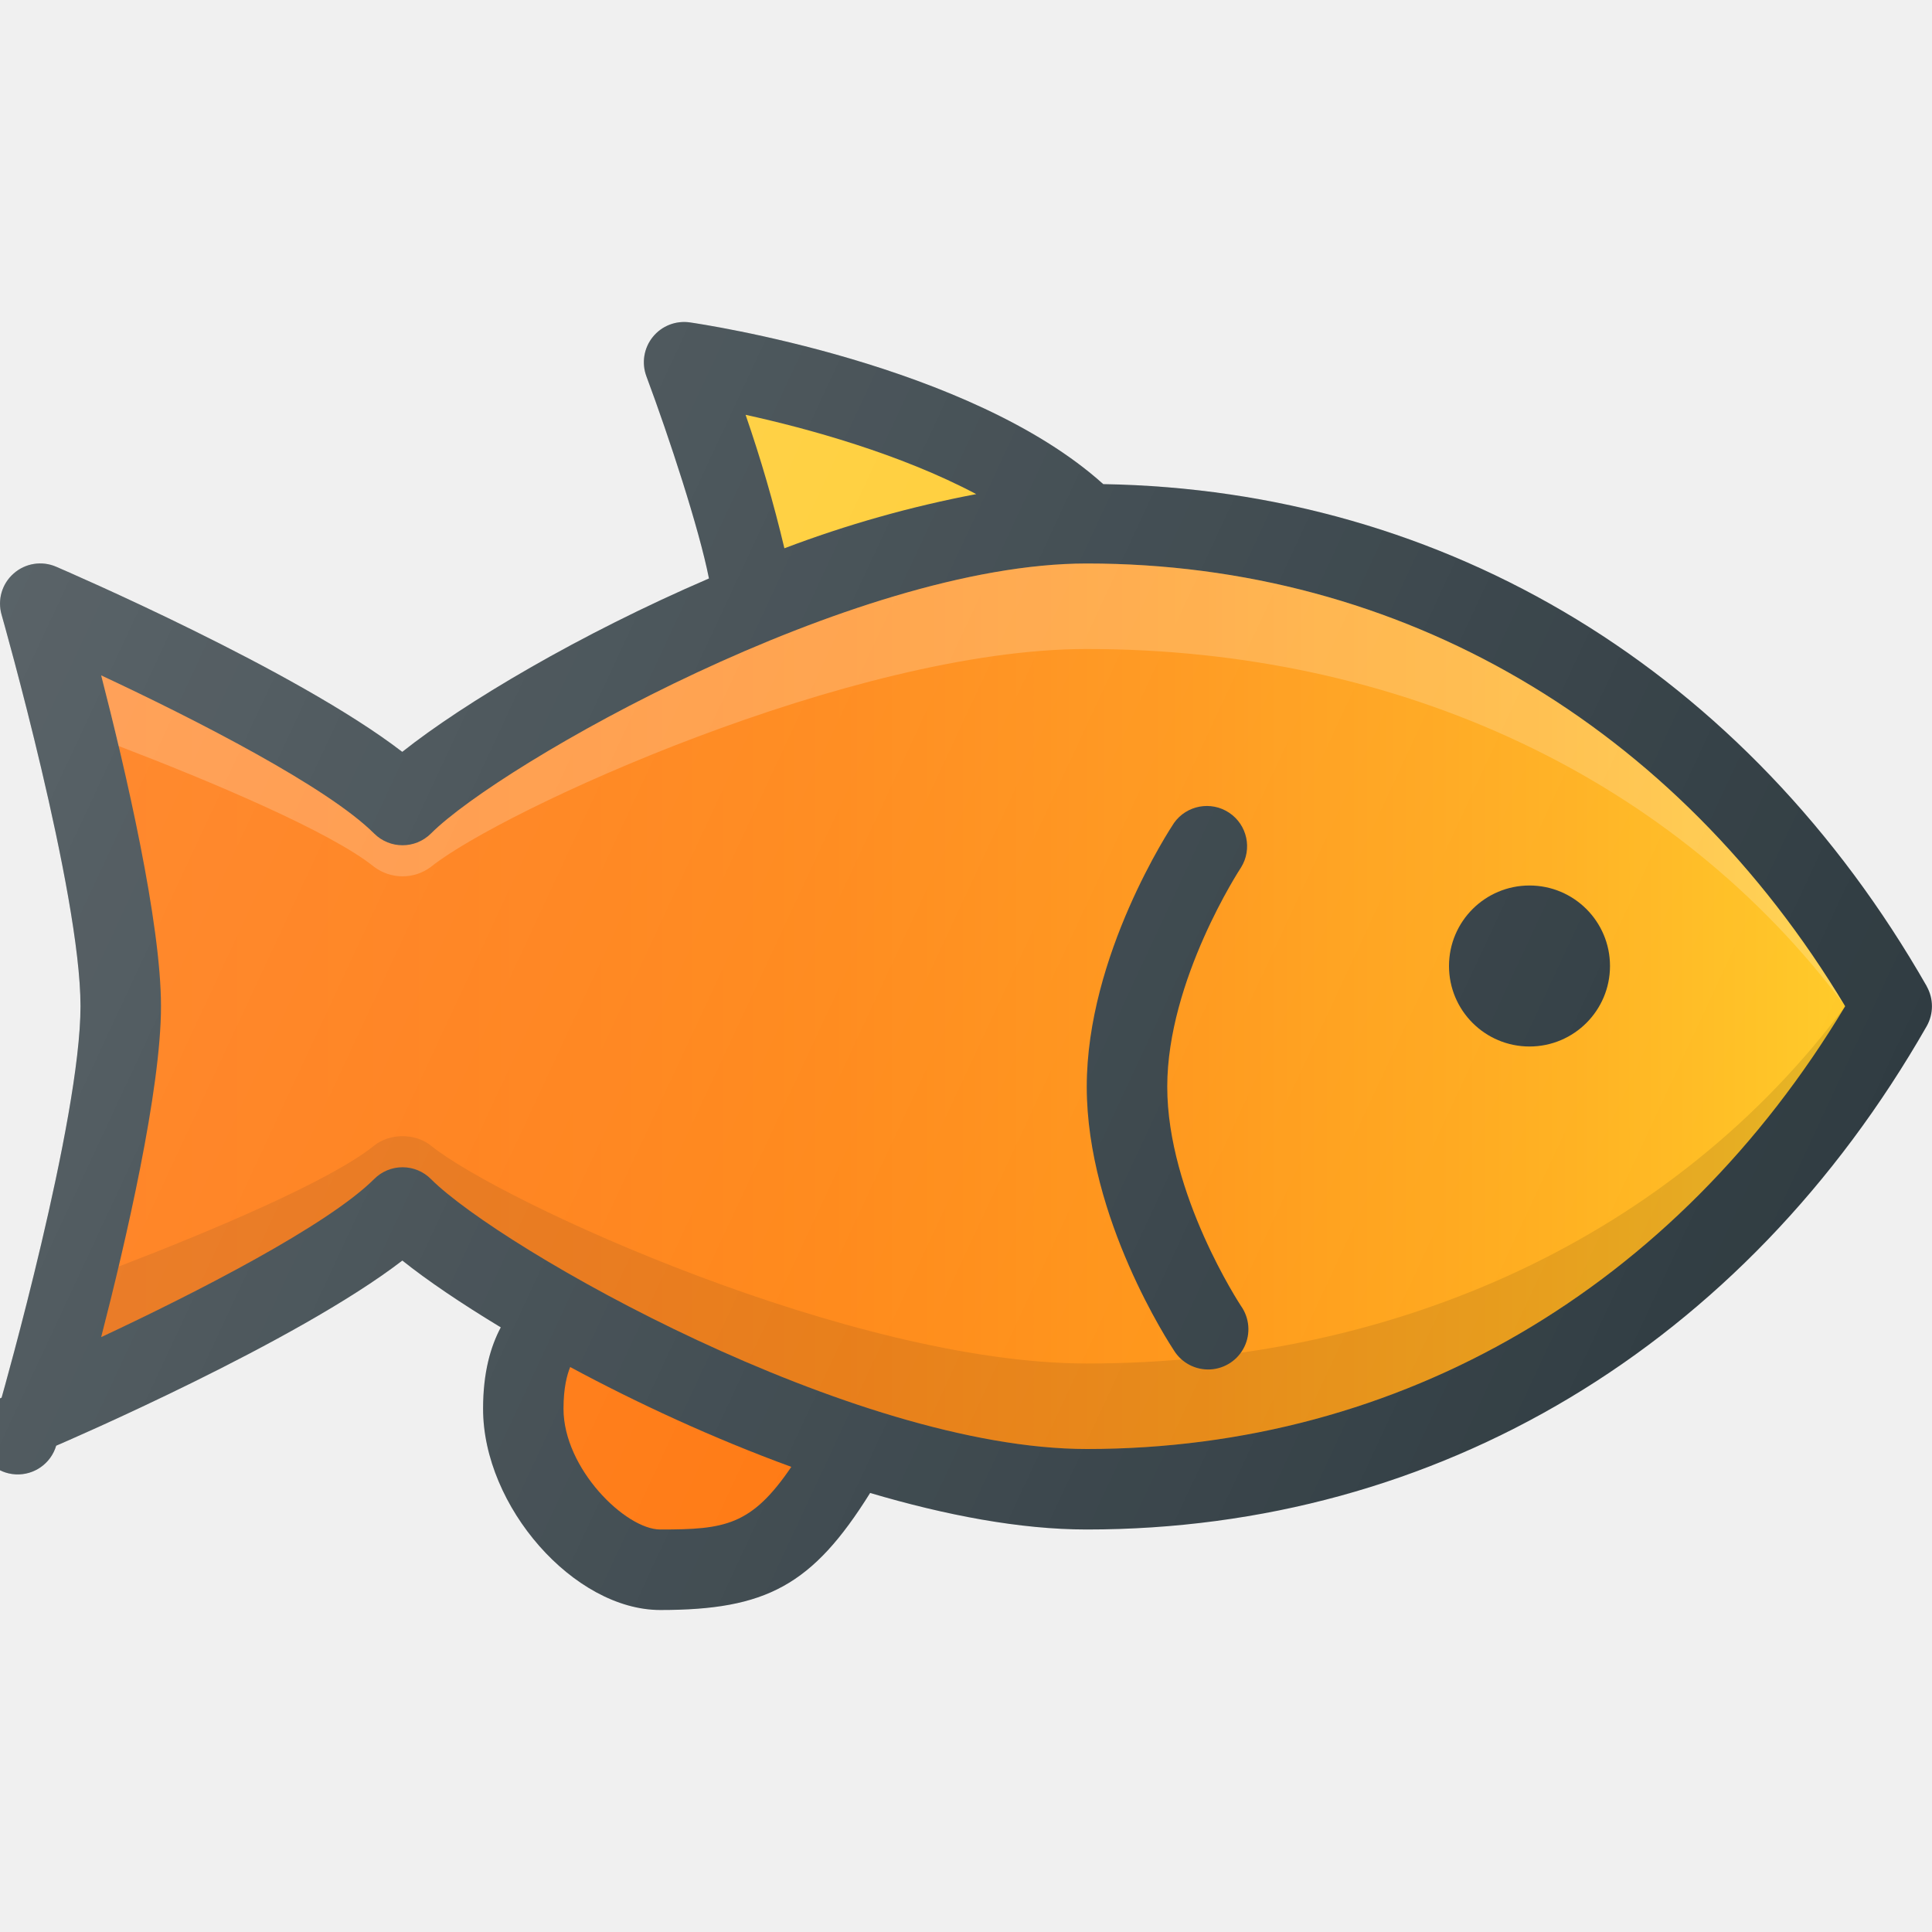
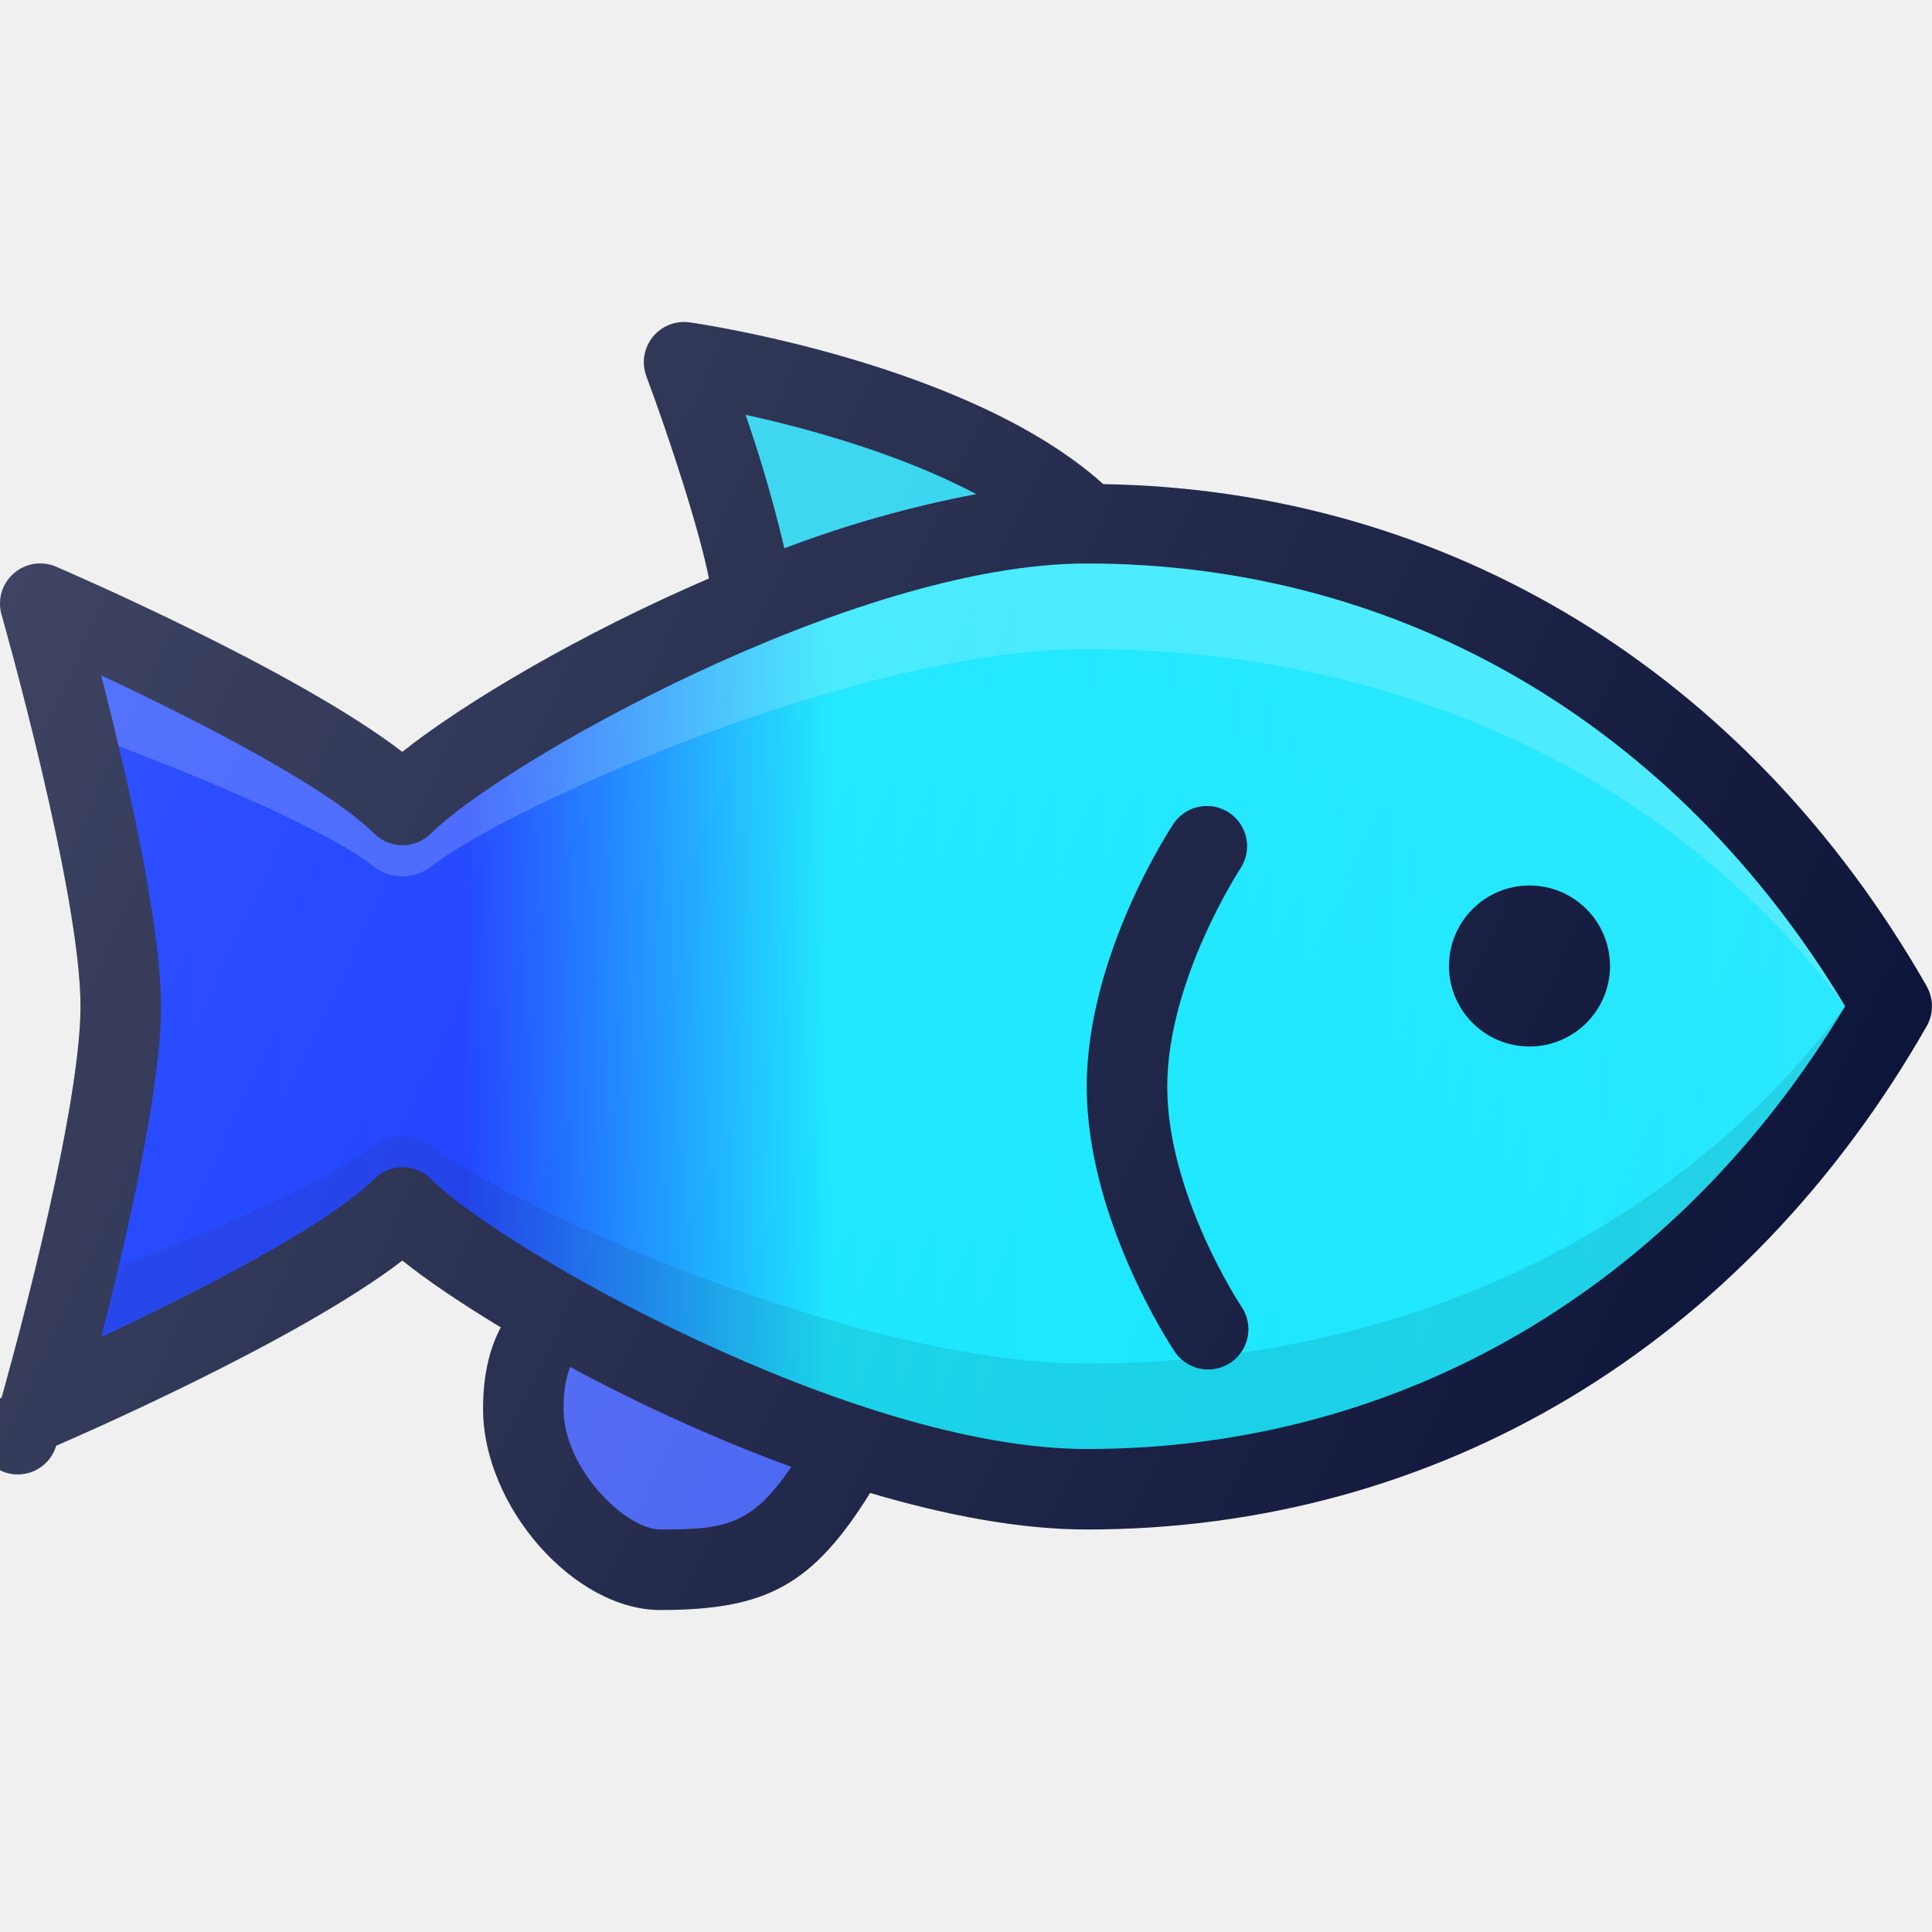
- <svg xmlns="http://www.w3.org/2000/svg" viewBox="0 0 24 24">
-   <path fill="#303C42" d="M23.935 12.252c-2.235-3.91-5.957-6.167-10.23-6.238-1.658-1.493-4.988-1.988-5.135-2.009a.5.5 0 0 0-.54.67c.282.756.655 1.892.777 2.511-1.608.692-3.044 1.546-3.81 2.154C3.677 8.324.83 7.098.697 7.04a.498.498 0 0 0-.527.084.497.497 0 0 0-.15.513c.01.034.98 3.45.98 4.862s-.97 4.828-.98 4.863a.498.498 0 1 0 .678.597c.132-.057 2.98-1.284 4.3-2.3.308.246.73.532 1.223.83-.125.236-.22.556-.22 1.01C6 18.715 7.132 20 8.202 20c1.313 0 1.89-.304 2.607-1.454.934.276 1.86.454 2.69.454 4.36 0 8.164-2.279 10.435-6.252a.504.504 0 0 0 0-.496z" />
-   <path fill="#FFCA28" d="M9.262 5.153c.767.168 1.92.484 2.865.985a14.12 14.12 0 0 0-2.383.673 17.31 17.31 0 0 0-.482-1.658z" />
-   <path fill="#FF6F00" d="M8.203 19C7.772 19 7 18.244 7 17.5c0-.262.044-.421.083-.518.825.444 1.773.884 2.747 1.24-.497.732-.828.778-1.627.778z" />
-   <linearGradient id="a" x1="1.257" x2="22.921" y1="12.5" y2="12.5" gradientUnits="userSpaceOnUse">
-     <stop offset="0" stop-color="#FF6F00" />
-     <stop offset=".208" stop-color="#FF7302" />
-     <stop offset=".418" stop-color="#FF7F07" />
-     <stop offset=".631" stop-color="#FF9410" />
-     <stop offset=".843" stop-color="#FFB01D" />
-     <stop offset="1" stop-color="#FFCA28" />
-   </linearGradient>
-   <path fill="url(#a)" d="M13.5 18c-2.91 0-7.284-2.491-8.146-3.353a.498.498 0 0 0-.707 0c-.577.575-2.212 1.412-3.39 1.963C1.56 15.435 2 13.542 2 12.5s-.44-2.934-.743-4.11c1.178.551 2.813 1.388 3.39 1.964a.5.5 0 0 0 .707 0C6.216 9.492 10.59 7 13.5 7c3.9 0 7.319 2 9.421 5.5-2.102 3.5-5.52 5.5-9.42 5.5z" />
-   <path d="M13.5 16.938c-2.91 0-7.284-2.01-8.146-2.706-.098-.079-.226-.118-.354-.118s-.256.04-.353.118c-.543.437-2.02 1.059-3.174 1.502-.074.315-.149.615-.216.876 1.178-.55 2.813-1.388 3.39-1.963a.498.498 0 0 1 .707 0C6.216 15.509 10.59 18 13.5 18c3.9 0 7.319-2 9.421-5.5-2.102 2.824-5.52 4.438-9.42 4.438z" opacity=".1" />
-   <path fill="#FFF" d="M13.5 7c-2.91 0-7.284 2.492-8.146 3.354a.5.5 0 0 1-.707 0C4.07 9.778 2.435 8.94 1.257 8.39c.067.262.142.562.216.877 1.155.443 2.631 1.064 3.174 1.501a.588.588 0 0 0 .707 0c.862-.695 5.236-2.706 8.146-2.706 3.9 0 7.319 1.615 9.421 4.438C20.82 9 17.401 7 13.501 7z" opacity=".2" />
-   <circle cx="19" cy="12" r="1" fill="#303C42" />
-   <path fill="#303C42" d="M14.5 13.5c0-1.326.907-2.71.916-2.723a.5.5 0 0 0-.832-.554c-.044.066-1.084 1.644-1.084 3.277s1.04 3.21 1.084 3.277a.5.5 0 1 0 .832-.554c-.009-.014-.916-1.39-.916-2.723z" />
-   <linearGradient id="b" x1="-.292" x2="21.422" y1="8.015" y2="18.14" gradientUnits="userSpaceOnUse">
-     <stop offset="0" stop-color="#FFF" stop-opacity=".2" />
-     <stop offset="1" stop-color="#FFF" stop-opacity="0" />
-   </linearGradient>
-   <path fill="url(#b)" d="M23.935 12.252c-2.235-3.91-5.957-6.167-10.23-6.238-1.658-1.493-4.988-1.988-5.135-2.009a.5.5 0 0 0-.54.67c.282.756.655 1.892.777 2.511-1.608.692-3.044 1.546-3.81 2.154C3.677 8.324.83 7.098.697 7.04a.498.498 0 0 0-.527.084.497.497 0 0 0-.15.513c.01.034.98 3.45.98 4.862s-.97 4.828-.98 4.863a.498.498 0 1 0 .678.597c.132-.057 2.98-1.284 4.3-2.3.308.246.73.532 1.223.83-.125.236-.22.556-.22 1.01C6 18.715 7.132 20 8.202 20c1.313 0 1.89-.304 2.607-1.454.934.276 1.86.454 2.69.454 4.36 0 8.164-2.279 10.435-6.252a.504.504 0 0 0 0-.496z" />
+ <svg xmlns="http://www.w3.org/2000/svg" id="SvgjsSvg1001" width="288" height="288" version="1.1">
+   <defs id="SvgjsDefs1002" />
+   <g id="SvgjsG1008" transform="matrix(1,0,0,1,0,0)">
+     <svg viewBox="0 0 24 24" width="288" height="288">
+       <path fill="#0e153a" d="M23.935 12.252c-2.235-3.91-5.957-6.167-10.23-6.238-1.658-1.493-4.988-1.988-5.135-2.009a.5.5 0 0 0-.54.67c.282.756.655 1.892.777 2.511-1.608.692-3.044 1.546-3.81 2.154C3.677 8.324.83 7.098.697 7.04a.498.498 0 0 0-.527.084.497.497 0 0 0-.15.513c.01.034.98 3.45.98 4.862s-.97 4.828-.98 4.863a.498.498 0 1 0 .678.597c.132-.057 2.98-1.284 4.3-2.3.308.246.73.532 1.223.83-.125.236-.22.556-.22 1.01C6 18.715 7.132 20 8.202 20c1.313 0 1.89-.304 2.607-1.454.934.276 1.86.454 2.69.454 4.36 0 8.164-2.279 10.435-6.252a.504.504 0 0 0 0-.496z" class="color303C42 svgShape" />
+       <path fill="#22d1ee" d="M9.262 5.153c.767.168 1.92.484 2.865.985a14.12 14.12 0 0 0-2.383.673 17.31 17.31 0 0 0-.482-1.658z" class="colorFFCA28 svgShape" />
+       <path fill="#3d5af1" d="M8.203 19C7.772 19 7 18.244 7 17.5c0-.262.044-.421.083-.518.825.444 1.773.884 2.747 1.24-.497.732-.828.778-1.627.778z" class="colorFF6F00 svgShape" />
+       <linearGradient id="a" x1="1.257" x2="22.921" y1="12.5" y2="12.5" gradientUnits="userSpaceOnUse">
+         <stop offset="0" stop-color="#0029ff" class="stopColorFF6F00 svgShape" />
+         <stop offset=".208" stop-color="#022aff" class="stopColorFF7302 svgShape" />
+         <stop offset=".418" stop-color="#07e5ff" class="stopColorFF7F07 svgShape" />
+         <stop offset=".631" stop-color="#10e6ff" class="stopColorFF9410 svgShape" />
+         <stop offset=".843" stop-color="#1de7ff" class="stopColorFFB01D svgShape" />
+         <stop offset="1" stop-color="#28e8ff" class="stopColorFFCA28 svgShape" />
+       </linearGradient>
+       <path fill="url(#a)" d="M13.5 18c-2.91 0-7.284-2.491-8.146-3.353a.498.498 0 0 0-.707 0c-.577.575-2.212 1.412-3.39 1.963C1.56 15.435 2 13.542 2 12.5s-.44-2.934-.743-4.11c1.178.551 2.813 1.388 3.39 1.964a.5.5 0 0 0 .707 0C6.216 9.492 10.59 7 13.5 7c3.9 0 7.319 2 9.421 5.5-2.102 3.5-5.52 5.5-9.42 5.5z" />
+       <path d="M13.5 16.938c-2.91 0-7.284-2.01-8.146-2.706-.098-.079-.226-.118-.354-.118s-.256.04-.353.118c-.543.437-2.02 1.059-3.174 1.502-.074.315-.149.615-.216.876 1.178-.55 2.813-1.388 3.39-1.963a.498.498 0 0 1 .707 0C6.216 15.509 10.59 18 13.5 18c3.9 0 7.319-2 9.421-5.5-2.102 2.824-5.52 4.438-9.42 4.438z" opacity=".1" fill="#000000" class="color000 svgShape" />
+       <path fill="#e2f3f5" d="M13.5 7c-2.91 0-7.284 2.492-8.146 3.354a.5.5 0 0 1-.707 0C4.07 9.778 2.435 8.94 1.257 8.39c.067.262.142.562.216.877 1.155.443 2.631 1.064 3.174 1.501a.588.588 0 0 0 .707 0c.862-.695 5.236-2.706 8.146-2.706 3.9 0 7.319 1.615 9.421 4.438C20.82 9 17.401 7 13.501 7z" opacity=".2" class="colorFFF svgShape" />
+       <circle cx="19" cy="12" r="1" fill="#0e153a" class="color303C42 svgShape" />
+       <path fill="#0e153a" d="M14.5 13.5c0-1.326.907-2.71.916-2.723a.5.5 0 0 0-.832-.554c-.044.066-1.084 1.644-1.084 3.277s1.04 3.21 1.084 3.277a.5.5 0 1 0 .832-.554c-.009-.014-.916-1.39-.916-2.723z" class="color303C42 svgShape" />
+       <linearGradient id="b" x1="-.292" x2="21.422" y1="8.015" y2="18.14" gradientUnits="userSpaceOnUse">
+         <stop offset="0" stop-color="#ffffff" stop-opacity=".2" class="stopColorFFF svgShape" />
+         <stop offset="1" stop-color="#ffffff" stop-opacity="0" class="stopColorFFF svgShape" />
+       </linearGradient>
+       <path fill="url(#b)" d="M23.935 12.252c-2.235-3.91-5.957-6.167-10.23-6.238-1.658-1.493-4.988-1.988-5.135-2.009a.5.5 0 0 0-.54.67c.282.756.655 1.892.777 2.511-1.608.692-3.044 1.546-3.81 2.154C3.677 8.324.83 7.098.697 7.04a.498.498 0 0 0-.527.084.497.497 0 0 0-.15.513c.01.034.98 3.45.98 4.862s-.97 4.828-.98 4.863a.498.498 0 1 0 .678.597c.132-.057 2.98-1.284 4.3-2.3.308.246.73.532 1.223.83-.125.236-.22.556-.22 1.01C6 18.715 7.132 20 8.202 20c1.313 0 1.89-.304 2.607-1.454.934.276 1.86.454 2.69.454 4.36 0 8.164-2.279 10.435-6.252a.504.504 0 0 0 0-.496z" />
+     </svg>
+   </g>
</svg>
